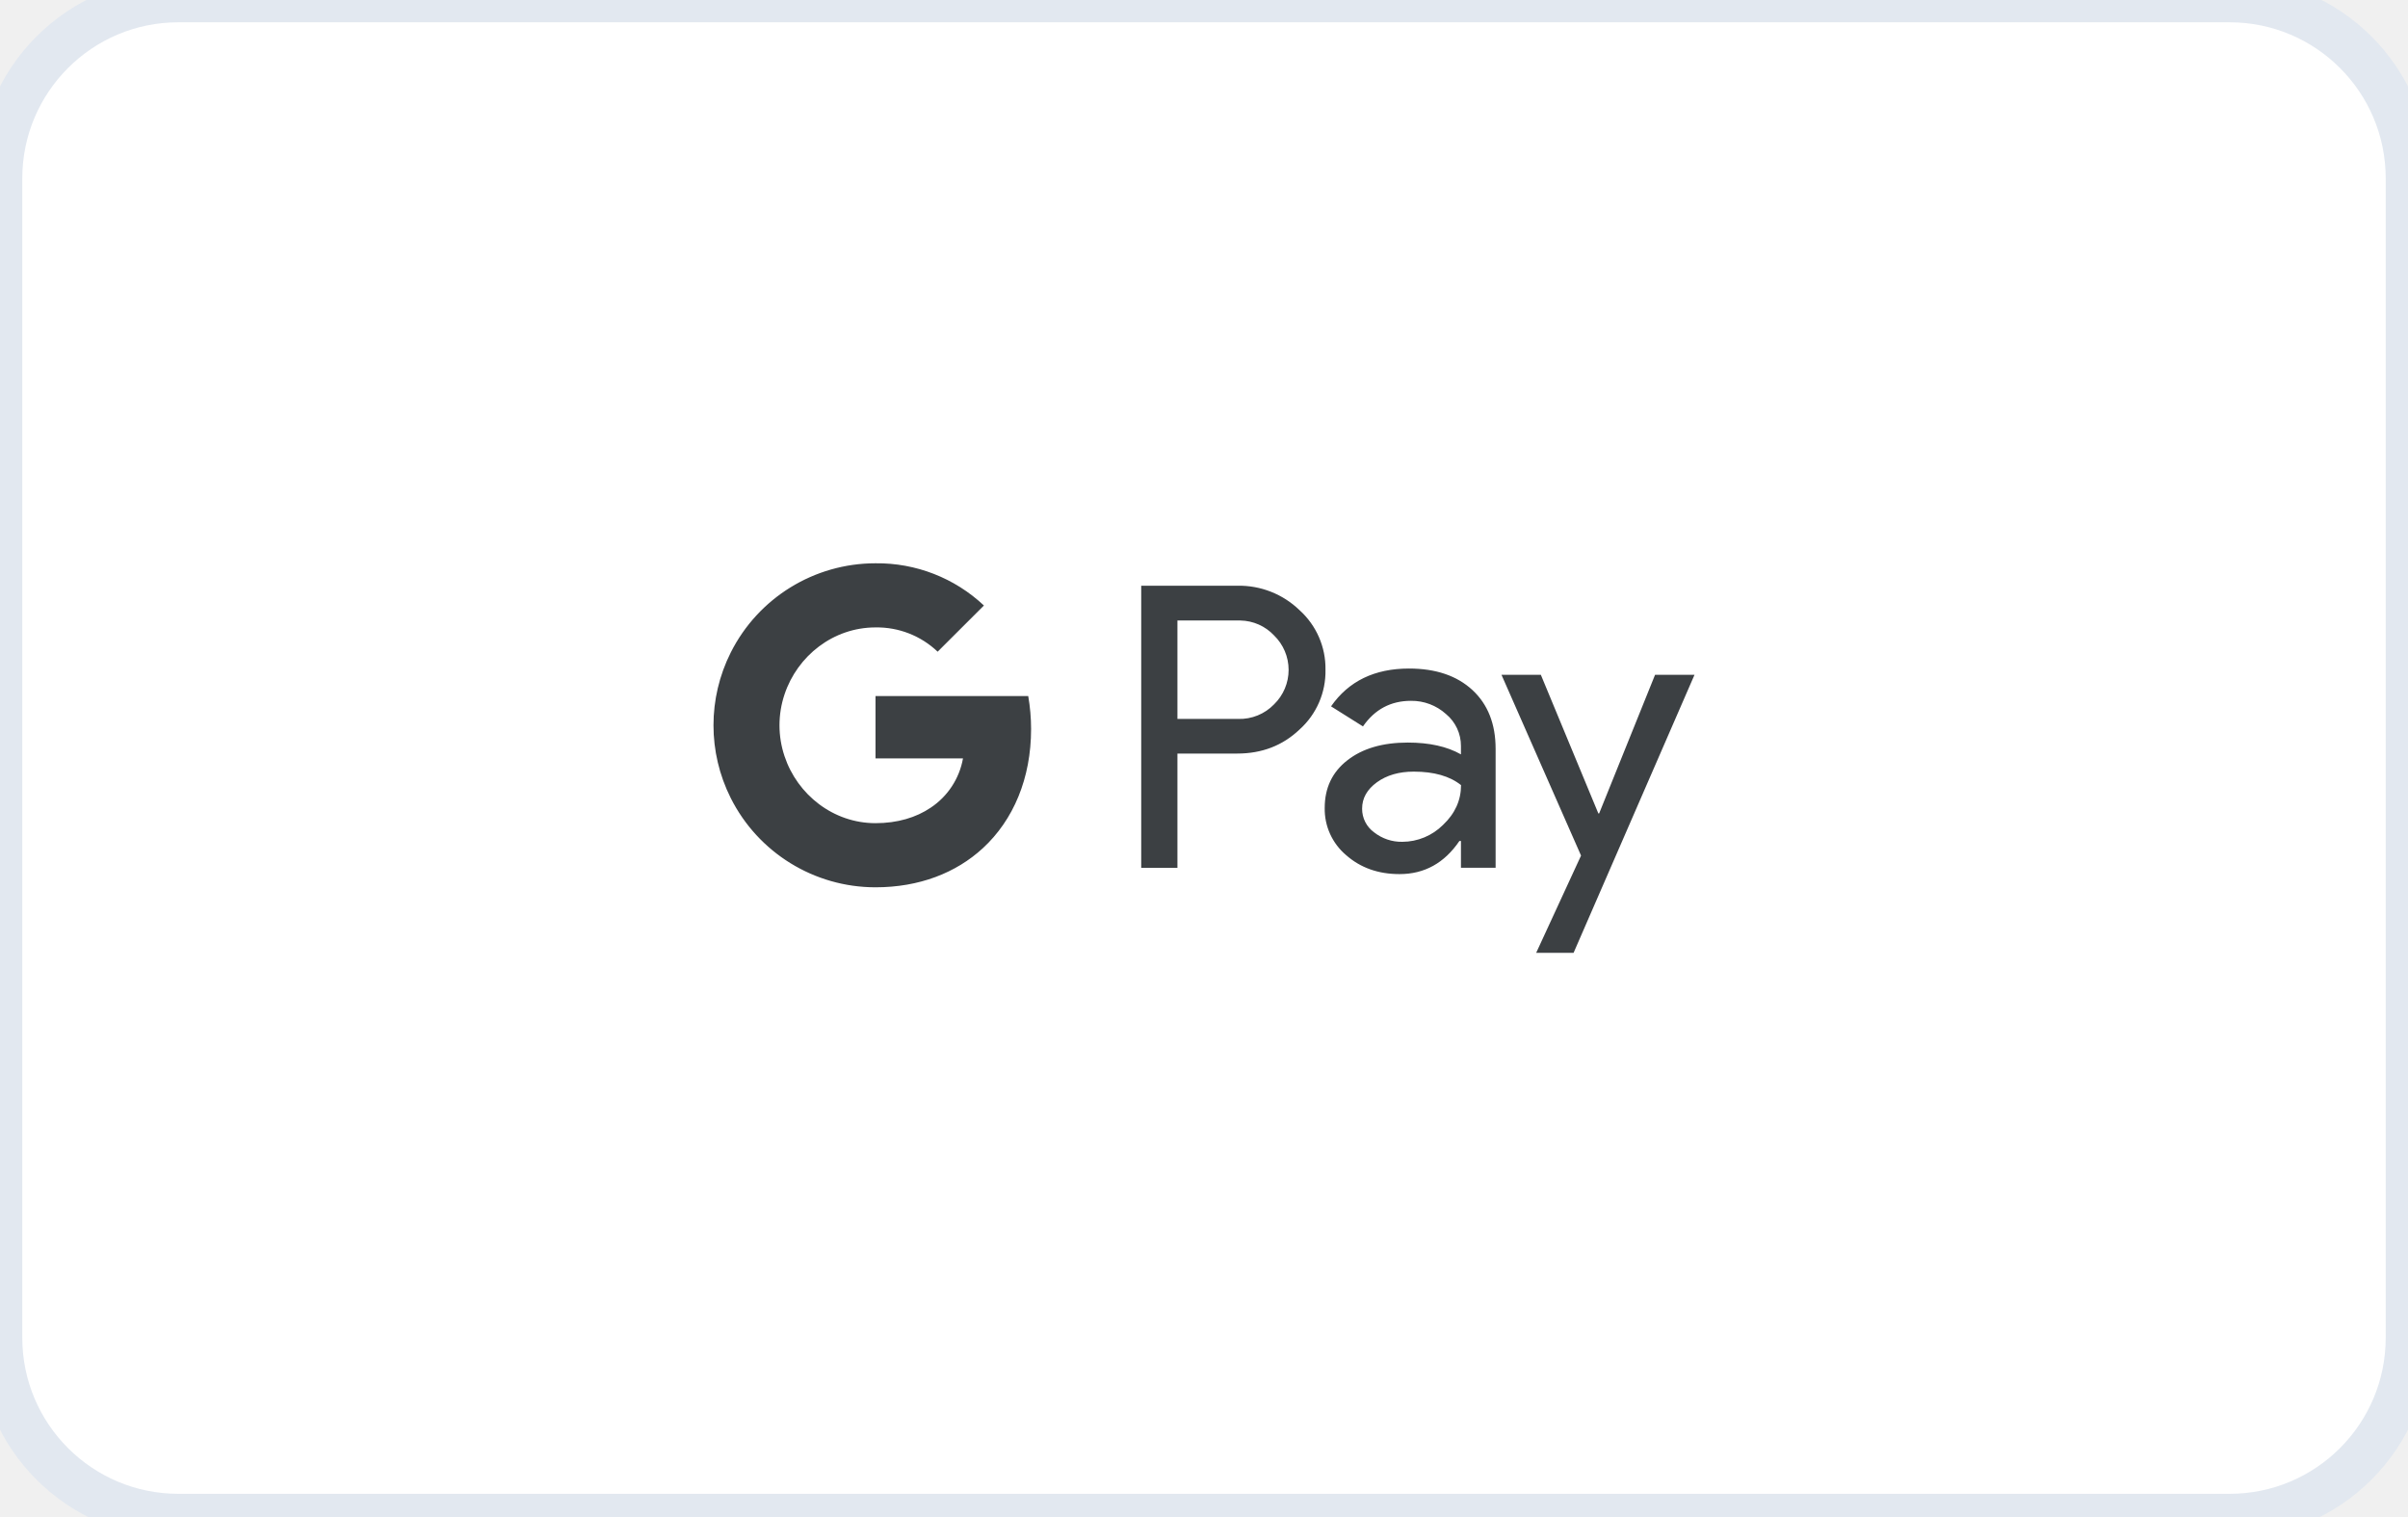
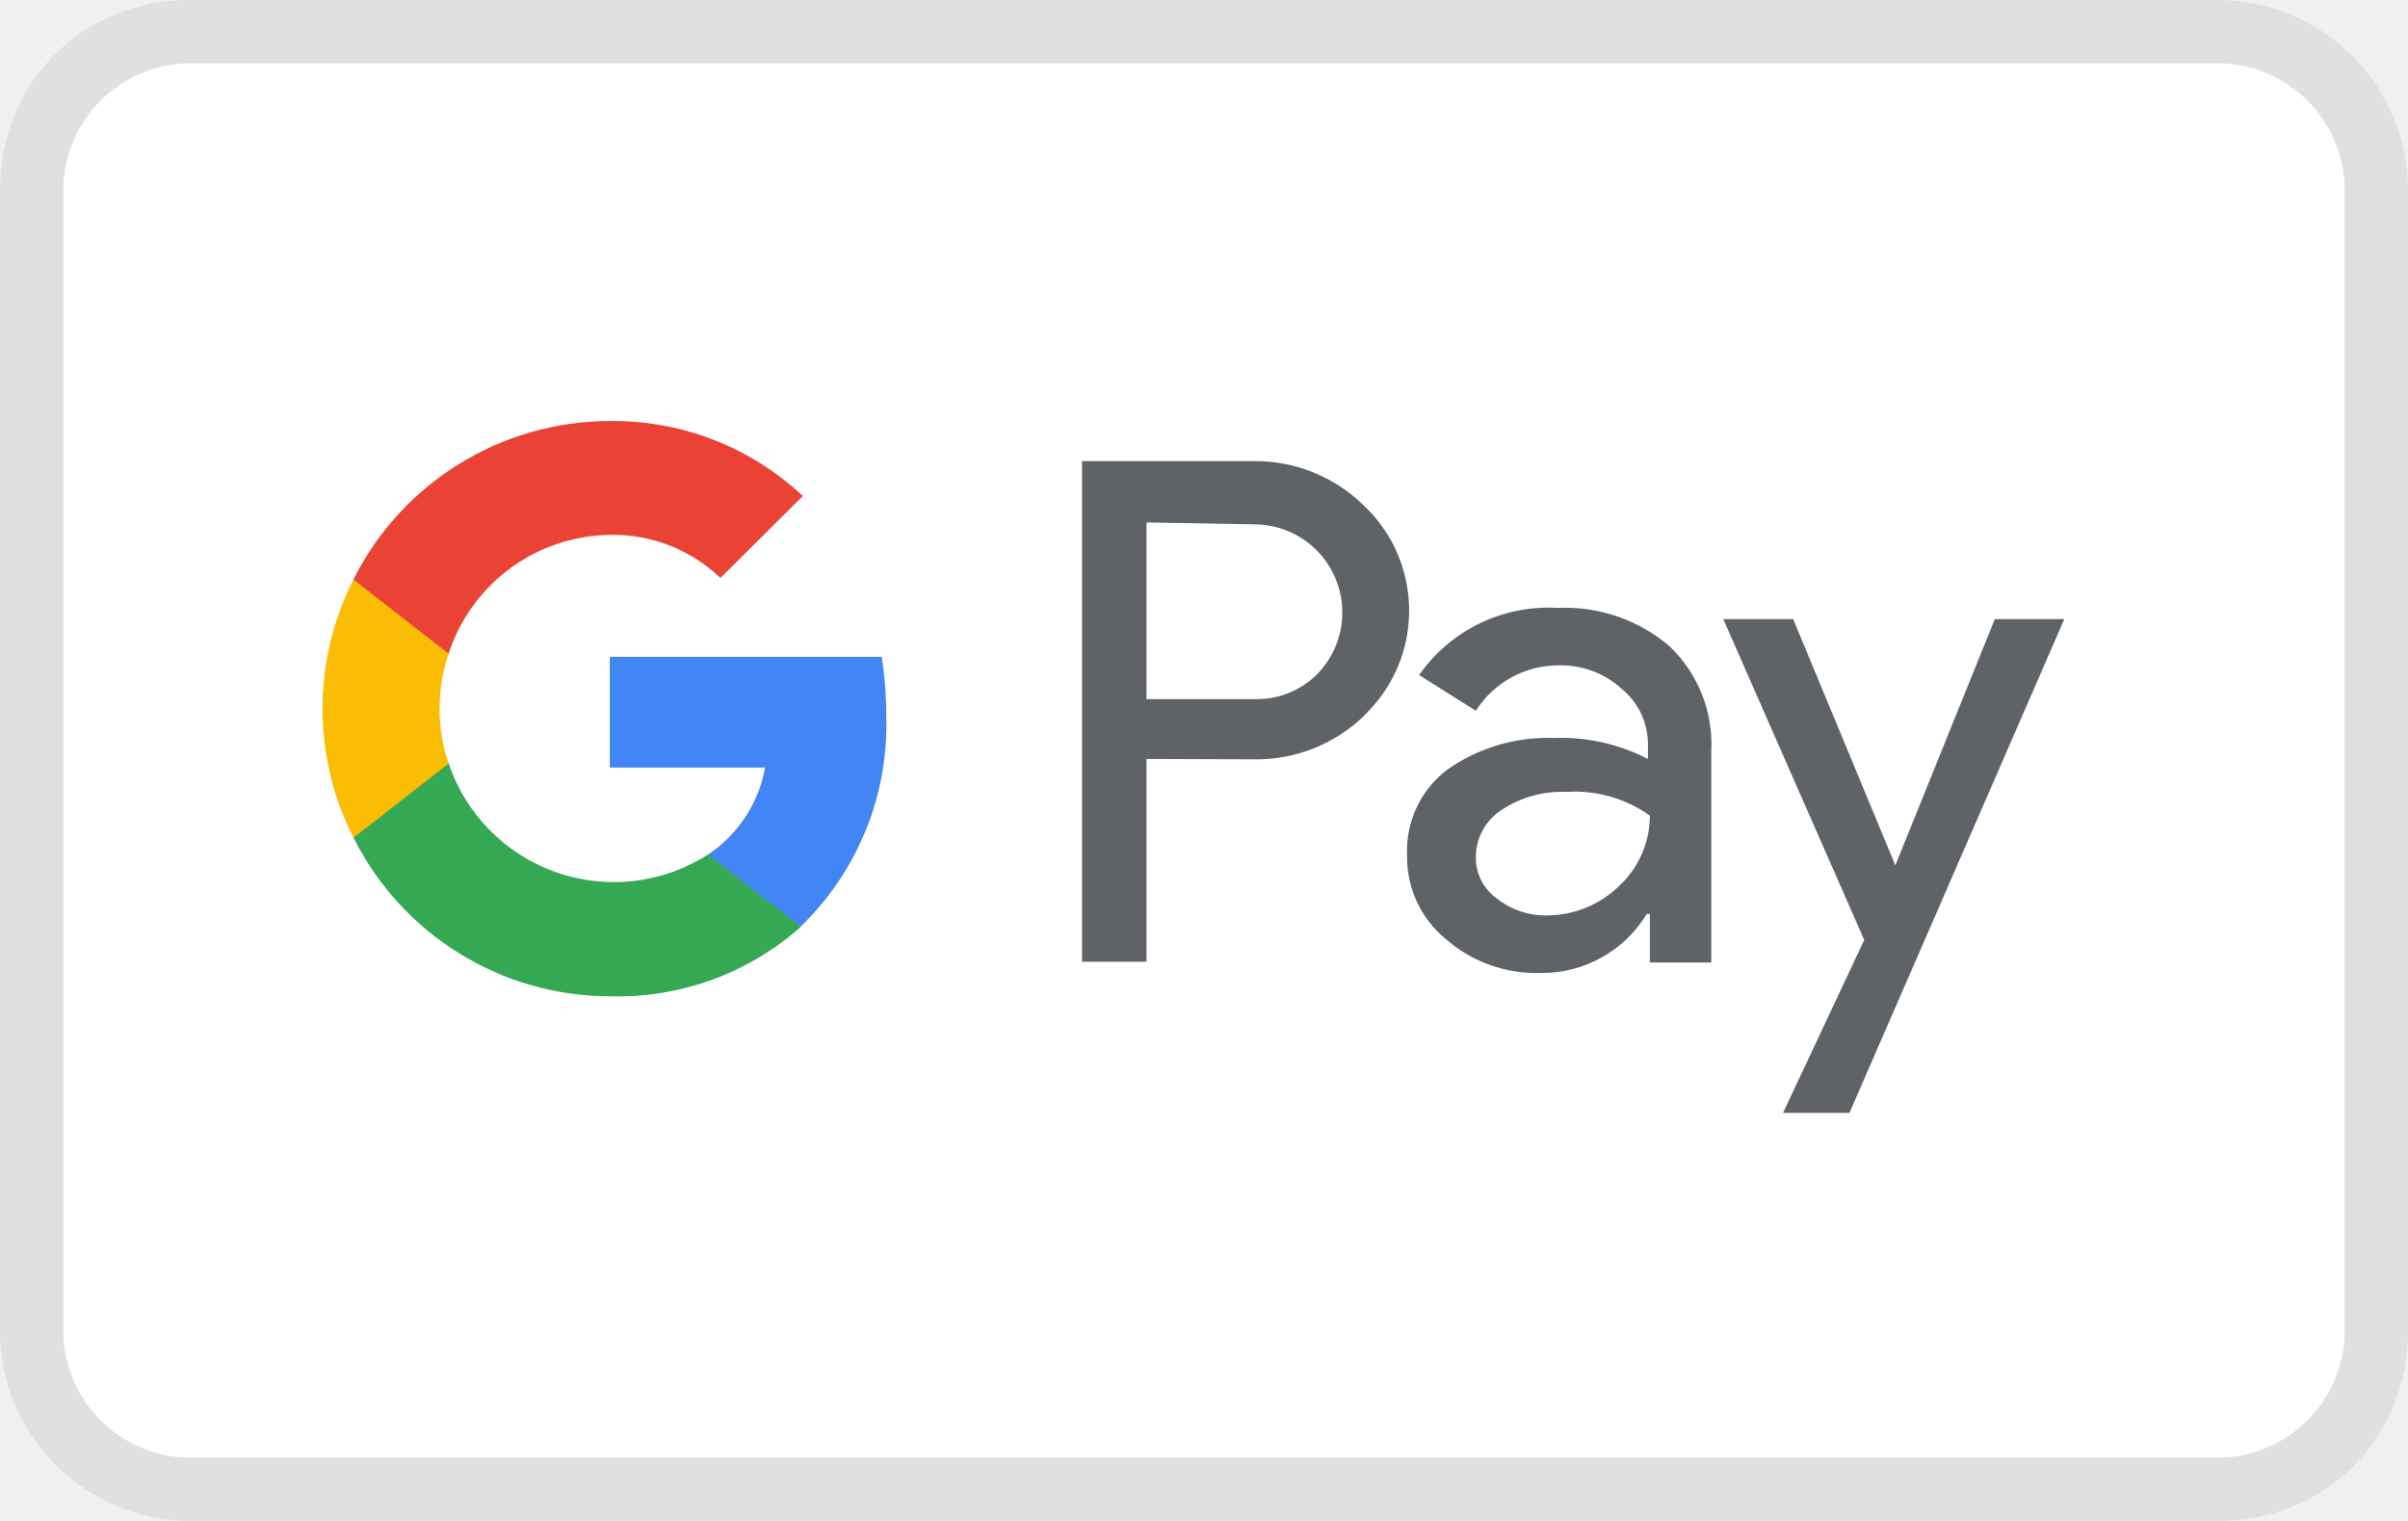
- <svg xmlns="http://www.w3.org/2000/svg" viewBox="0 0 54 34" width="54" height="34">
-   <rect width="54" height="34" rx="4" fill="#FFFFFF" stroke="#E2E8F0" stroke-width="1" />
-   <svg x="8" y="6" width="38" height="22" viewBox="0 0 24 24">
-     <path d="M3.963 7.235A3.963 3.963 0 00.422 9.419a3.963 3.963 0 000 3.559 3.963 3.963 0 003.541 2.184c1.07 0 1.97-.352 2.627-.957.748-.69 1.18-1.71 1.18-2.916a4.722 4.722 0 00-.07-.806H3.964v1.526h2.14a1.835 1.835 0 01-.79 1.205c-.356.241-.814.379-1.35.379-1.034 0-1.911-.697-2.225-1.636a2.375 2.375 0 010-1.517c.314-.94 1.191-1.636 2.225-1.636a2.152 2.152 0 011.52.594l1.132-1.13a3.808 3.808 0 00-2.652-1.033zm6.501.55v6.9h.886V11.89h1.465c.603 0 1.11-.196 1.522-.588a1.911 1.911 0 00.635-1.464 1.92 1.92 0 00-.635-1.456 2.125 2.125 0 00-1.522-.598zm2.427.85a1.156 1.156 0 01.823.365 1.176 1.176 0 010 1.686 1.171 1.171 0 01-.877.357H11.35V8.635h1.487a1.156 1.156 0 01.054 0zm4.124 1.175c-.842 0-1.477.308-1.907.925l.781.491c.288-.417.68-.626 1.175-.626a1.255 1.255 0 01.856.323 1.009 1.009 0 01.366.785v.202c-.34-.193-.774-.289-1.3-.289-.617 0-1.11.145-1.479.434-.37.288-.554.677-.554 1.165a1.476 1.476 0 00.525 1.156c.35.308.785.463 1.305.463.61 0 1.098-.27 1.465-.81h.038v.655h.848v-2.909c0-.61-.19-1.09-.568-1.44-.38-.35-.896-.525-1.551-.525zm2.263.154l1.946 4.422-1.098 2.38h.915L24 9.963h-.965l-1.368 3.391h-.02l-1.406-3.39zm-2.146 2.368c.494 0 .88.11 1.156.33 0 .372-.147.696-.44.973a1.413 1.413 0 01-.997.414 1.081 1.081 0 01-.69-.232.708.708 0 01-.293-.578c0-.257.12-.47.363-.647.24-.173.54-.26.9-.26Z" fill="#3C4043" />
-   </svg>
+ <svg xmlns="http://www.w3.org/2000/svg" role="img" viewBox="0 0 38 24" width="38" height="24" aria-labelledby="pi-google_pay">
+   <path d="M35 0H3C1.3 0 0 1.3 0 3v18c0 1.7 1.4 3 3 3h32c1.7 0 3-1.3 3-3V3c0-1.7-1.4-3-3-3z" fill="#000" opacity=".07" />
+   <path d="M35 1c1.1 0 2 .9 2 2v18c0 1.1-.9 2-2 2H3c-1.1 0-2-.9-2-2V3c0-1.1.9-2 2-2h32" fill="#FFF" />
+   <path d="M18.093 11.976v3.2h-1.018v-7.9h2.691a2.447 2.447 0 0 1 1.747.692 2.28 2.28 0 0 1 .11 3.224l-.11.116c-.47.447-1.098.69-1.747.674l-1.673-.006zm0-3.732v2.788h1.698c.377.012.741-.135 1.005-.404a1.391 1.391 0 0 0-1.005-2.354l-1.698-.03zm6.484 1.348c.65-.03 1.286.188 1.778.613.445.43.682 1.03.65 1.649v3.334h-.969v-.766h-.049a1.93 1.93 0 0 1-1.673.931 2.17 2.17 0 0 1-1.496-.533 1.667 1.667 0 0 1-.613-1.324 1.606 1.606 0 0 1 .613-1.336 2.746 2.746 0 0 1 1.698-.515c.517-.02 1.03.093 1.49.331v-.208a1.134 1.134 0 0 0-.417-.901 1.416 1.416 0 0 0-.98-.368 1.545 1.545 0 0 0-1.319.717l-.895-.564a2.488 2.488 0 0 1 2.182-1.06zM23.29 13.52a.79.79 0 0 0 .337.662c.223.176.5.269.785.263.429-.001.84-.17 1.146-.472.305-.286.478-.685.478-1.103a2.047 2.047 0 0 0-1.324-.374 1.716 1.716 0 0 0-1.03.294.883.883 0 0 0-.392.73zm9.286-3.75l-3.39 7.79h-1.048l1.281-2.728-2.224-5.062h1.103l1.612 3.885 1.569-3.885h1.097z" fill="#5F6368" />
+   <path d="M13.986 11.284c0-.308-.024-.616-.073-.92h-4.29v1.747h2.451a2.096 2.096 0 0 1-.9 1.373v1.134h1.464a4.433 4.433 0 0 0 1.348-3.334z" fill="#4285F4" />
+   <path d="M9.629 15.721a4.352 4.352 0 0 0 3.01-1.097l-1.466-1.14a2.752 2.752 0 0 1-4.094-1.44H5.577v1.17a4.53 4.53 0 0 0 4.052 2.507z" fill="#34A853" />
+   <path d="M7.079 12.05a2.709 2.709 0 0 1 0-1.735v-1.17H5.577a4.505 4.505 0 0 0 0 4.075l1.502-1.17z" fill="#FBBC04" />
+   <path d="M9.629 8.44a2.452 2.452 0 0 1 1.74.68l1.3-1.293a4.37 4.37 0 0 0-3.065-1.183 4.53 4.53 0 0 0-4.027 2.5l1.502 1.171a2.715 2.715 0 0 1 2.55-1.875z" fill="#EA4335" />
</svg>
